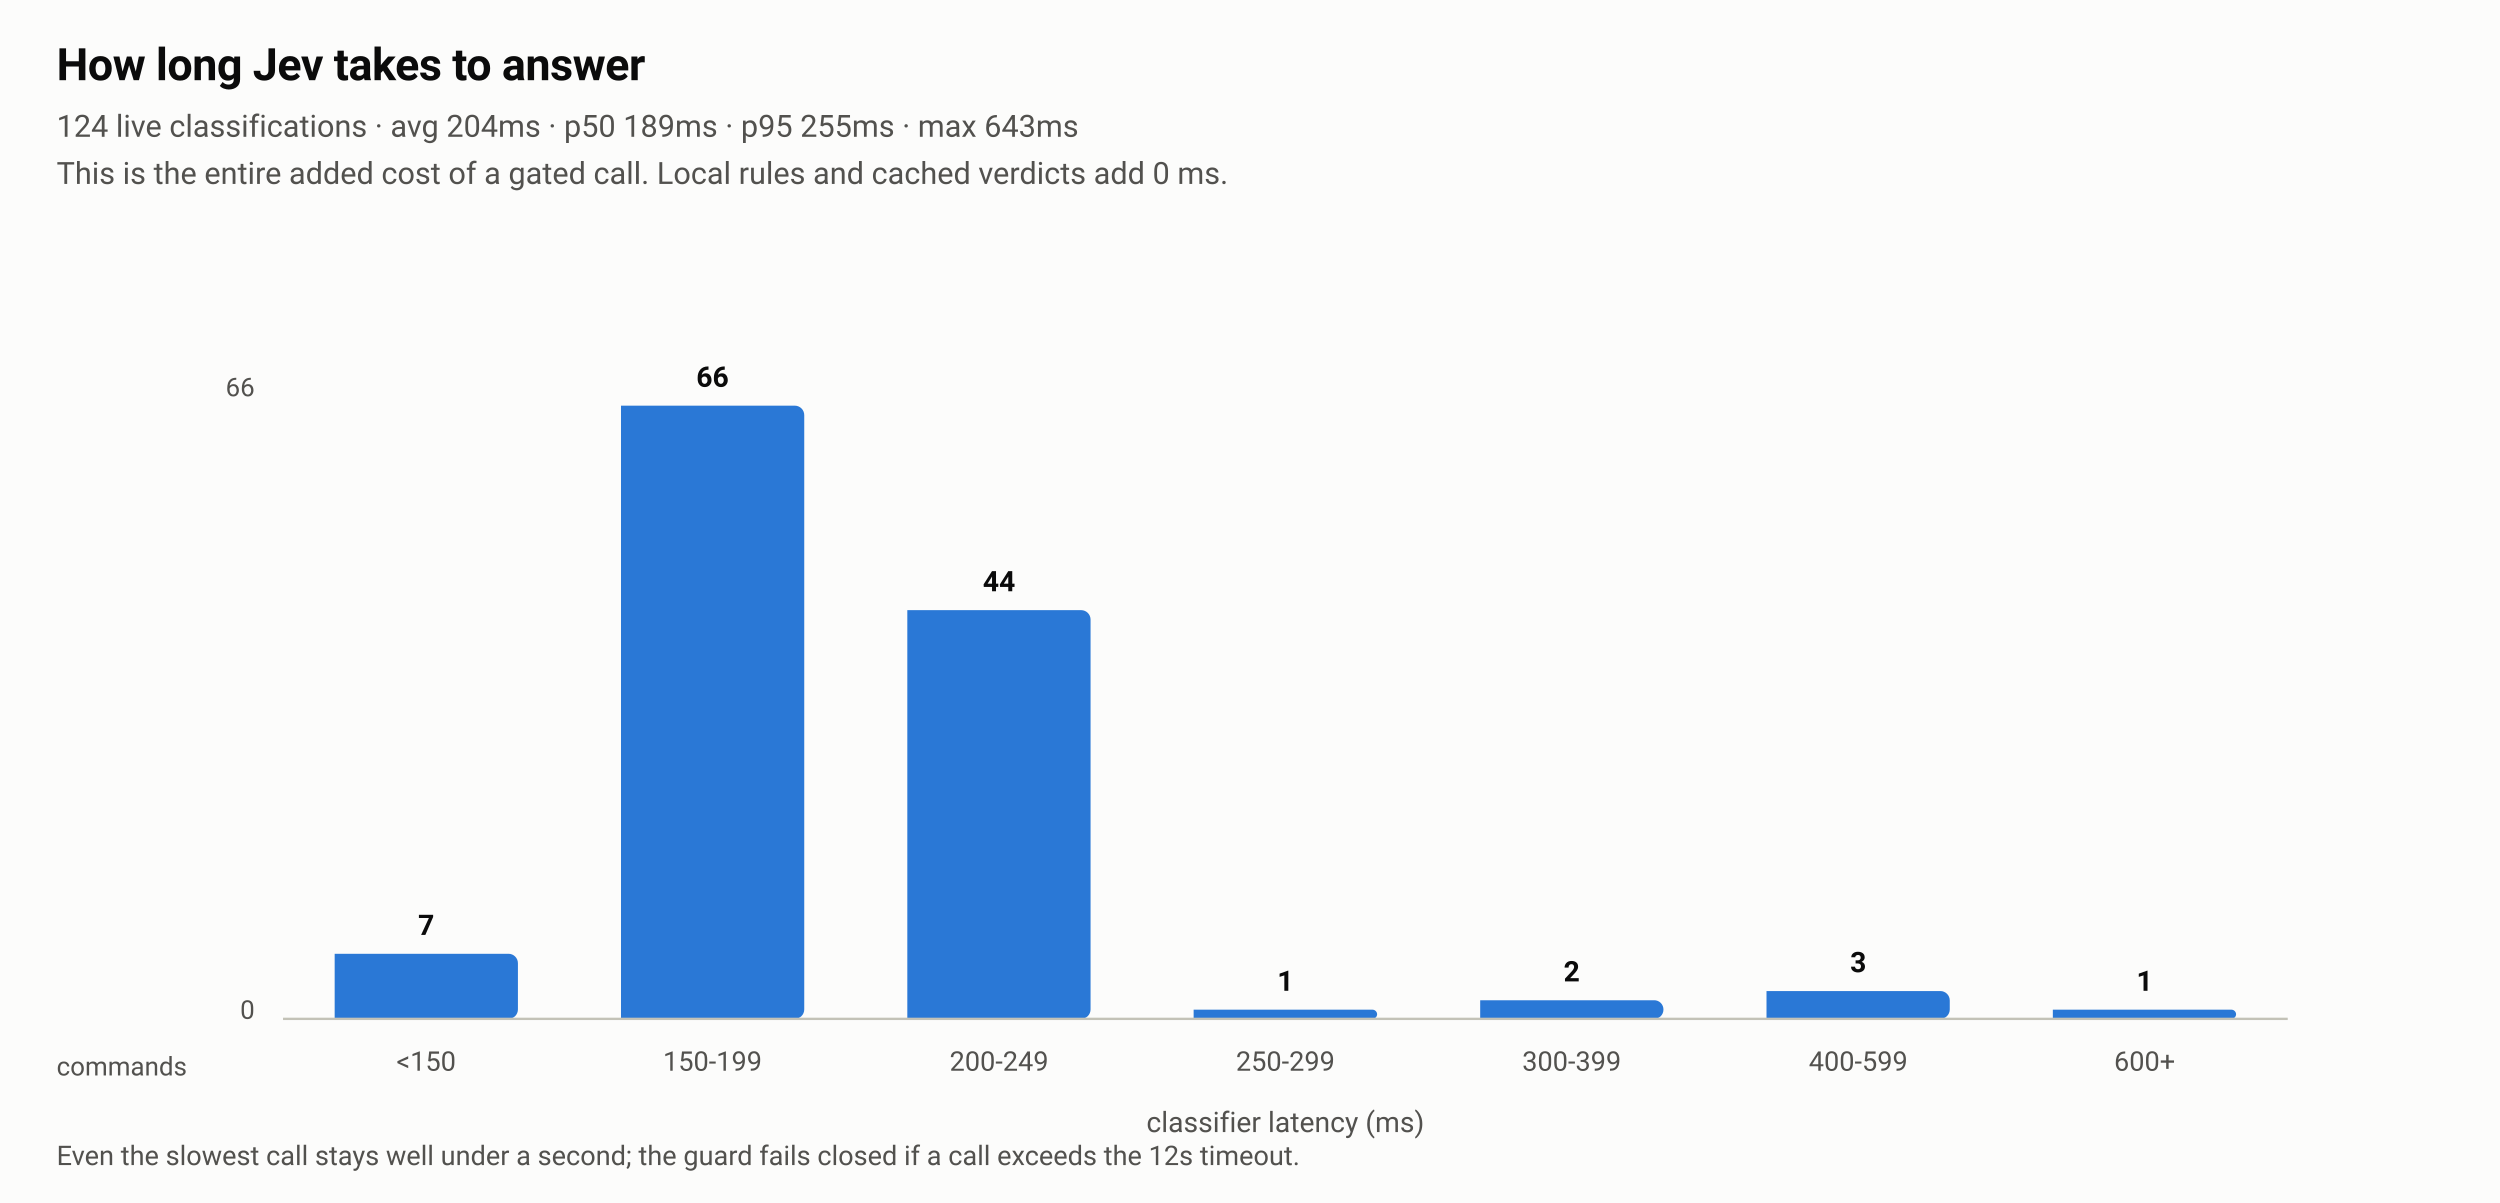
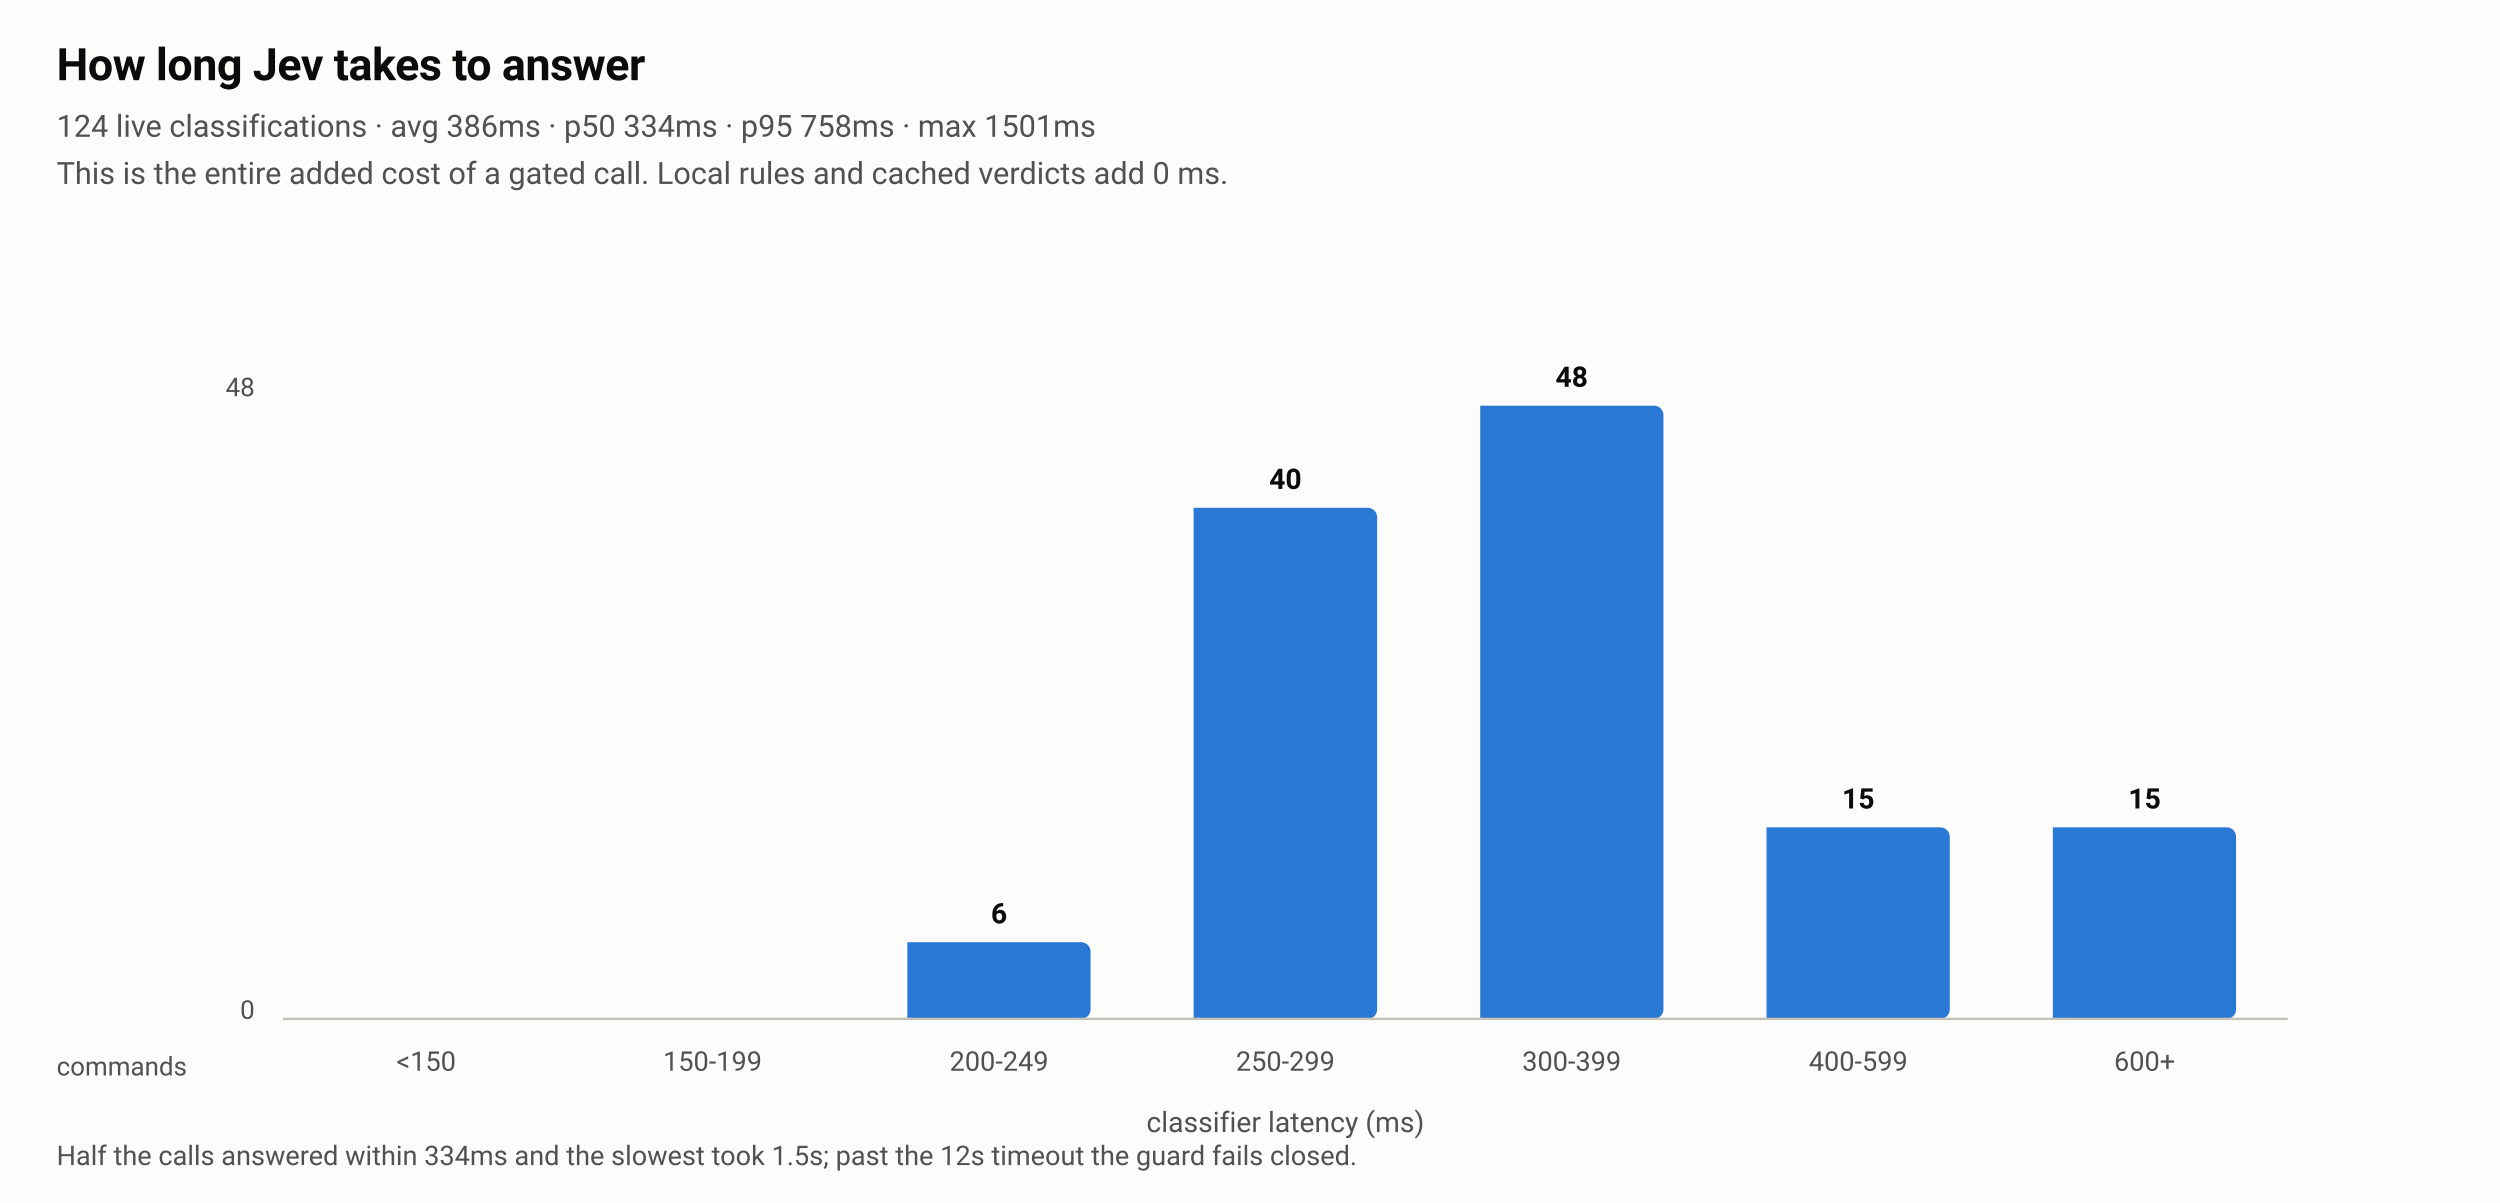
<svg xmlns="http://www.w3.org/2000/svg" viewBox="0 0 1060 510" width="1060" height="510" role="img" font-family="system-ui, -apple-system, 'Segoe UI', Roboto, sans-serif">
  <rect width="1060" height="510" fill="var(--jv-bg, #fcfcfb)" />
  <text x="24" y="34" font-size="19" font-weight="650" fill="var(--jv-text, #0b0b0b)" letter-spacing="-0.01em">How long Jev takes to answer</text>
-   <text x="24" y="58" font-size="13" fill="var(--jv-dim, #52514e)">124 live classifications · avg 204ms · p50 189ms · p95 255ms · max 643ms</text>
+   <text x="24" y="58" font-size="13" fill="var(--jv-dim, #52514e)">124 live classifications · avg 386ms · p50 334ms · p95 758ms · max 1501ms</text>
  <text x="24" y="78" font-size="13" fill="var(--jv-dim, #52514e)">This is the entire added cost of a gated call. Local rules and cached verdicts add 0 ms.</text>
  <g class="mark-g">
-     <path class="mark" d="M141.9,404.4H215.6A4,4 0 0 1 219.6,408.4V428A4,4 0 0 1 215.6,432H141.9V404.4Z" fill="var(--jv-accent, #2a78d6)" />
+     <path class="mark" d="M141.9,432H219.6V432H141.9V432Z" fill="var(--jv-accent, #2a78d6)" />
  </g>
-   <text x="180.7" y="396.4" font-size="12" fill="var(--jv-text, #0b0b0b)" text-anchor="middle" font-weight="600">7</text>
+   <text x="180.7" y="424" font-size="12" fill="var(--jv-text, #0b0b0b)" text-anchor="middle" font-weight="600" />
  <text x="180.7" y="454" font-size="11.5" fill="var(--jv-dim, #52514e)" text-anchor="middle">&lt;150</text>
  <g class="mark-g">
-     <path class="mark" d="M263.3,172H337A4,4 0 0 1 341,176V428A4,4 0 0 1 337,432H263.3V172Z" fill="var(--jv-accent, #2a78d6)" />
+     <path class="mark" d="M263.3,432H341V432H263.3V432Z" fill="var(--jv-accent, #2a78d6)" />
  </g>
-   <text x="302.1" y="164" font-size="12" fill="var(--jv-text, #0b0b0b)" text-anchor="middle" font-weight="600">66</text>
+   <text x="302.1" y="424" font-size="12" fill="var(--jv-text, #0b0b0b)" text-anchor="middle" font-weight="600" />
  <text x="302.1" y="454" font-size="11.5" fill="var(--jv-dim, #52514e)" text-anchor="middle">150-199</text>
  <g class="mark-g">
-     <path class="mark" d="M384.7,258.7H458.4A4,4 0 0 1 462.4,262.7V428A4,4 0 0 1 458.4,432H384.7V258.7Z" fill="var(--jv-accent, #2a78d6)" />
+     <path class="mark" d="M384.7,399.5H458.4A4,4 0 0 1 462.4,403.5V428A4,4 0 0 1 458.4,432H384.7V399.5Z" fill="var(--jv-accent, #2a78d6)" />
  </g>
-   <text x="423.6" y="250.7" font-size="12" fill="var(--jv-text, #0b0b0b)" text-anchor="middle" font-weight="600">44</text>
+   <text x="423.6" y="391.5" font-size="12" fill="var(--jv-text, #0b0b0b)" text-anchor="middle" font-weight="600">6</text>
  <text x="423.6" y="454" font-size="11.5" fill="var(--jv-dim, #52514e)" text-anchor="middle">200-249</text>
  <g class="mark-g">
-     <path class="mark" d="M506.1,428.1H581.9A2,2 0 0 1 583.9,430V430A2,2 0 0 1 581.9,432H506.1V428.1Z" fill="var(--jv-accent, #2a78d6)" />
+     <path class="mark" d="M506.1,215.3H579.9A4,4 0 0 1 583.9,219.3V428A4,4 0 0 1 579.9,432H506.1V215.3Z" fill="var(--jv-accent, #2a78d6)" />
  </g>
-   <text x="545" y="420.1" font-size="12" fill="var(--jv-text, #0b0b0b)" text-anchor="middle" font-weight="600">1</text>
+   <text x="545" y="207.3" font-size="12" fill="var(--jv-text, #0b0b0b)" text-anchor="middle" font-weight="600">40</text>
  <text x="545" y="454" font-size="11.5" fill="var(--jv-dim, #52514e)" text-anchor="middle">250-299</text>
  <g class="mark-g">
-     <path class="mark" d="M627.6,424.1H701.3A3.9,3.9 0 0 1 705.3,428.1V428.1A3.9,3.9 0 0 1 701.3,432H627.6V424.1Z" fill="var(--jv-accent, #2a78d6)" />
+     <path class="mark" d="M627.6,172H701.3A4,4 0 0 1 705.3,176V428A4,4 0 0 1 701.3,432H627.6V172Z" fill="var(--jv-accent, #2a78d6)" />
  </g>
-   <text x="666.4" y="416.1" font-size="12" fill="var(--jv-text, #0b0b0b)" text-anchor="middle" font-weight="600">2</text>
+   <text x="666.4" y="164" font-size="12" fill="var(--jv-text, #0b0b0b)" text-anchor="middle" font-weight="600">48</text>
  <text x="666.4" y="454" font-size="11.5" fill="var(--jv-dim, #52514e)" text-anchor="middle">300-399</text>
  <g class="mark-g">
-     <path class="mark" d="M749,420.2H822.7A4,4 0 0 1 826.7,424.2V428A4,4 0 0 1 822.7,432H749V420.2Z" fill="var(--jv-accent, #2a78d6)" />
+     <path class="mark" d="M749,350.8H822.7A4,4 0 0 1 826.7,354.8V428A4,4 0 0 1 822.7,432H749V350.8Z" fill="var(--jv-accent, #2a78d6)" />
  </g>
-   <text x="787.9" y="412.2" font-size="12" fill="var(--jv-text, #0b0b0b)" text-anchor="middle" font-weight="600">3</text>
+   <text x="787.9" y="342.8" font-size="12" fill="var(--jv-text, #0b0b0b)" text-anchor="middle" font-weight="600">15</text>
  <text x="787.9" y="454" font-size="11.5" fill="var(--jv-dim, #52514e)" text-anchor="middle">400-599</text>
  <g class="mark-g">
-     <path class="mark" d="M870.4,428.1H946.2A2,2 0 0 1 948.1,430V430A2,2 0 0 1 946.2,432H870.4V428.1Z" fill="var(--jv-accent, #2a78d6)" />
+     <path class="mark" d="M870.4,350.8H944.1A4,4 0 0 1 948.1,354.8V428A4,4 0 0 1 944.1,432H870.4V350.8Z" fill="var(--jv-accent, #2a78d6)" />
  </g>
-   <text x="909.3" y="420.1" font-size="12" fill="var(--jv-text, #0b0b0b)" text-anchor="middle" font-weight="600">1</text>
+   <text x="909.3" y="342.8" font-size="12" fill="var(--jv-text, #0b0b0b)" text-anchor="middle" font-weight="600">15</text>
  <text x="909.3" y="454" font-size="11.5" fill="var(--jv-dim, #52514e)" text-anchor="middle">600+</text>
  <line x1="120" y1="432" x2="970" y2="432" stroke="var(--jv-border, #c3c2b7)" stroke-width="1" />
-   <text x="108" y="168" font-size="11" fill="var(--jv-dim, #52514e)" text-anchor="end">66</text>
+   <text x="108" y="168" font-size="11" fill="var(--jv-dim, #52514e)" text-anchor="end">48</text>
  <text x="108" y="432" font-size="11" fill="var(--jv-dim, #52514e)" text-anchor="end">0</text>
  <text x="24" y="456" font-size="11" fill="var(--jv-dim, #52514e)" text-anchor="start">commands</text>
  <text x="545" y="480" font-size="12" fill="var(--jv-dim, #52514e)" text-anchor="middle">classifier latency (ms)</text>
-   <text x="24" y="494" font-size="11.5" fill="var(--jv-dim, #52514e)" text-anchor="start">Even the slowest call stays well under a second; the guard fails closed if a call exceeds the 12s timeout.</text>
+   <text x="24" y="494" font-size="11.5" fill="var(--jv-dim, #52514e)" text-anchor="start">Half the calls answered within 334ms and the slowest took 1.5s; past the 12s timeout the guard fails closed.</text>
</svg>
